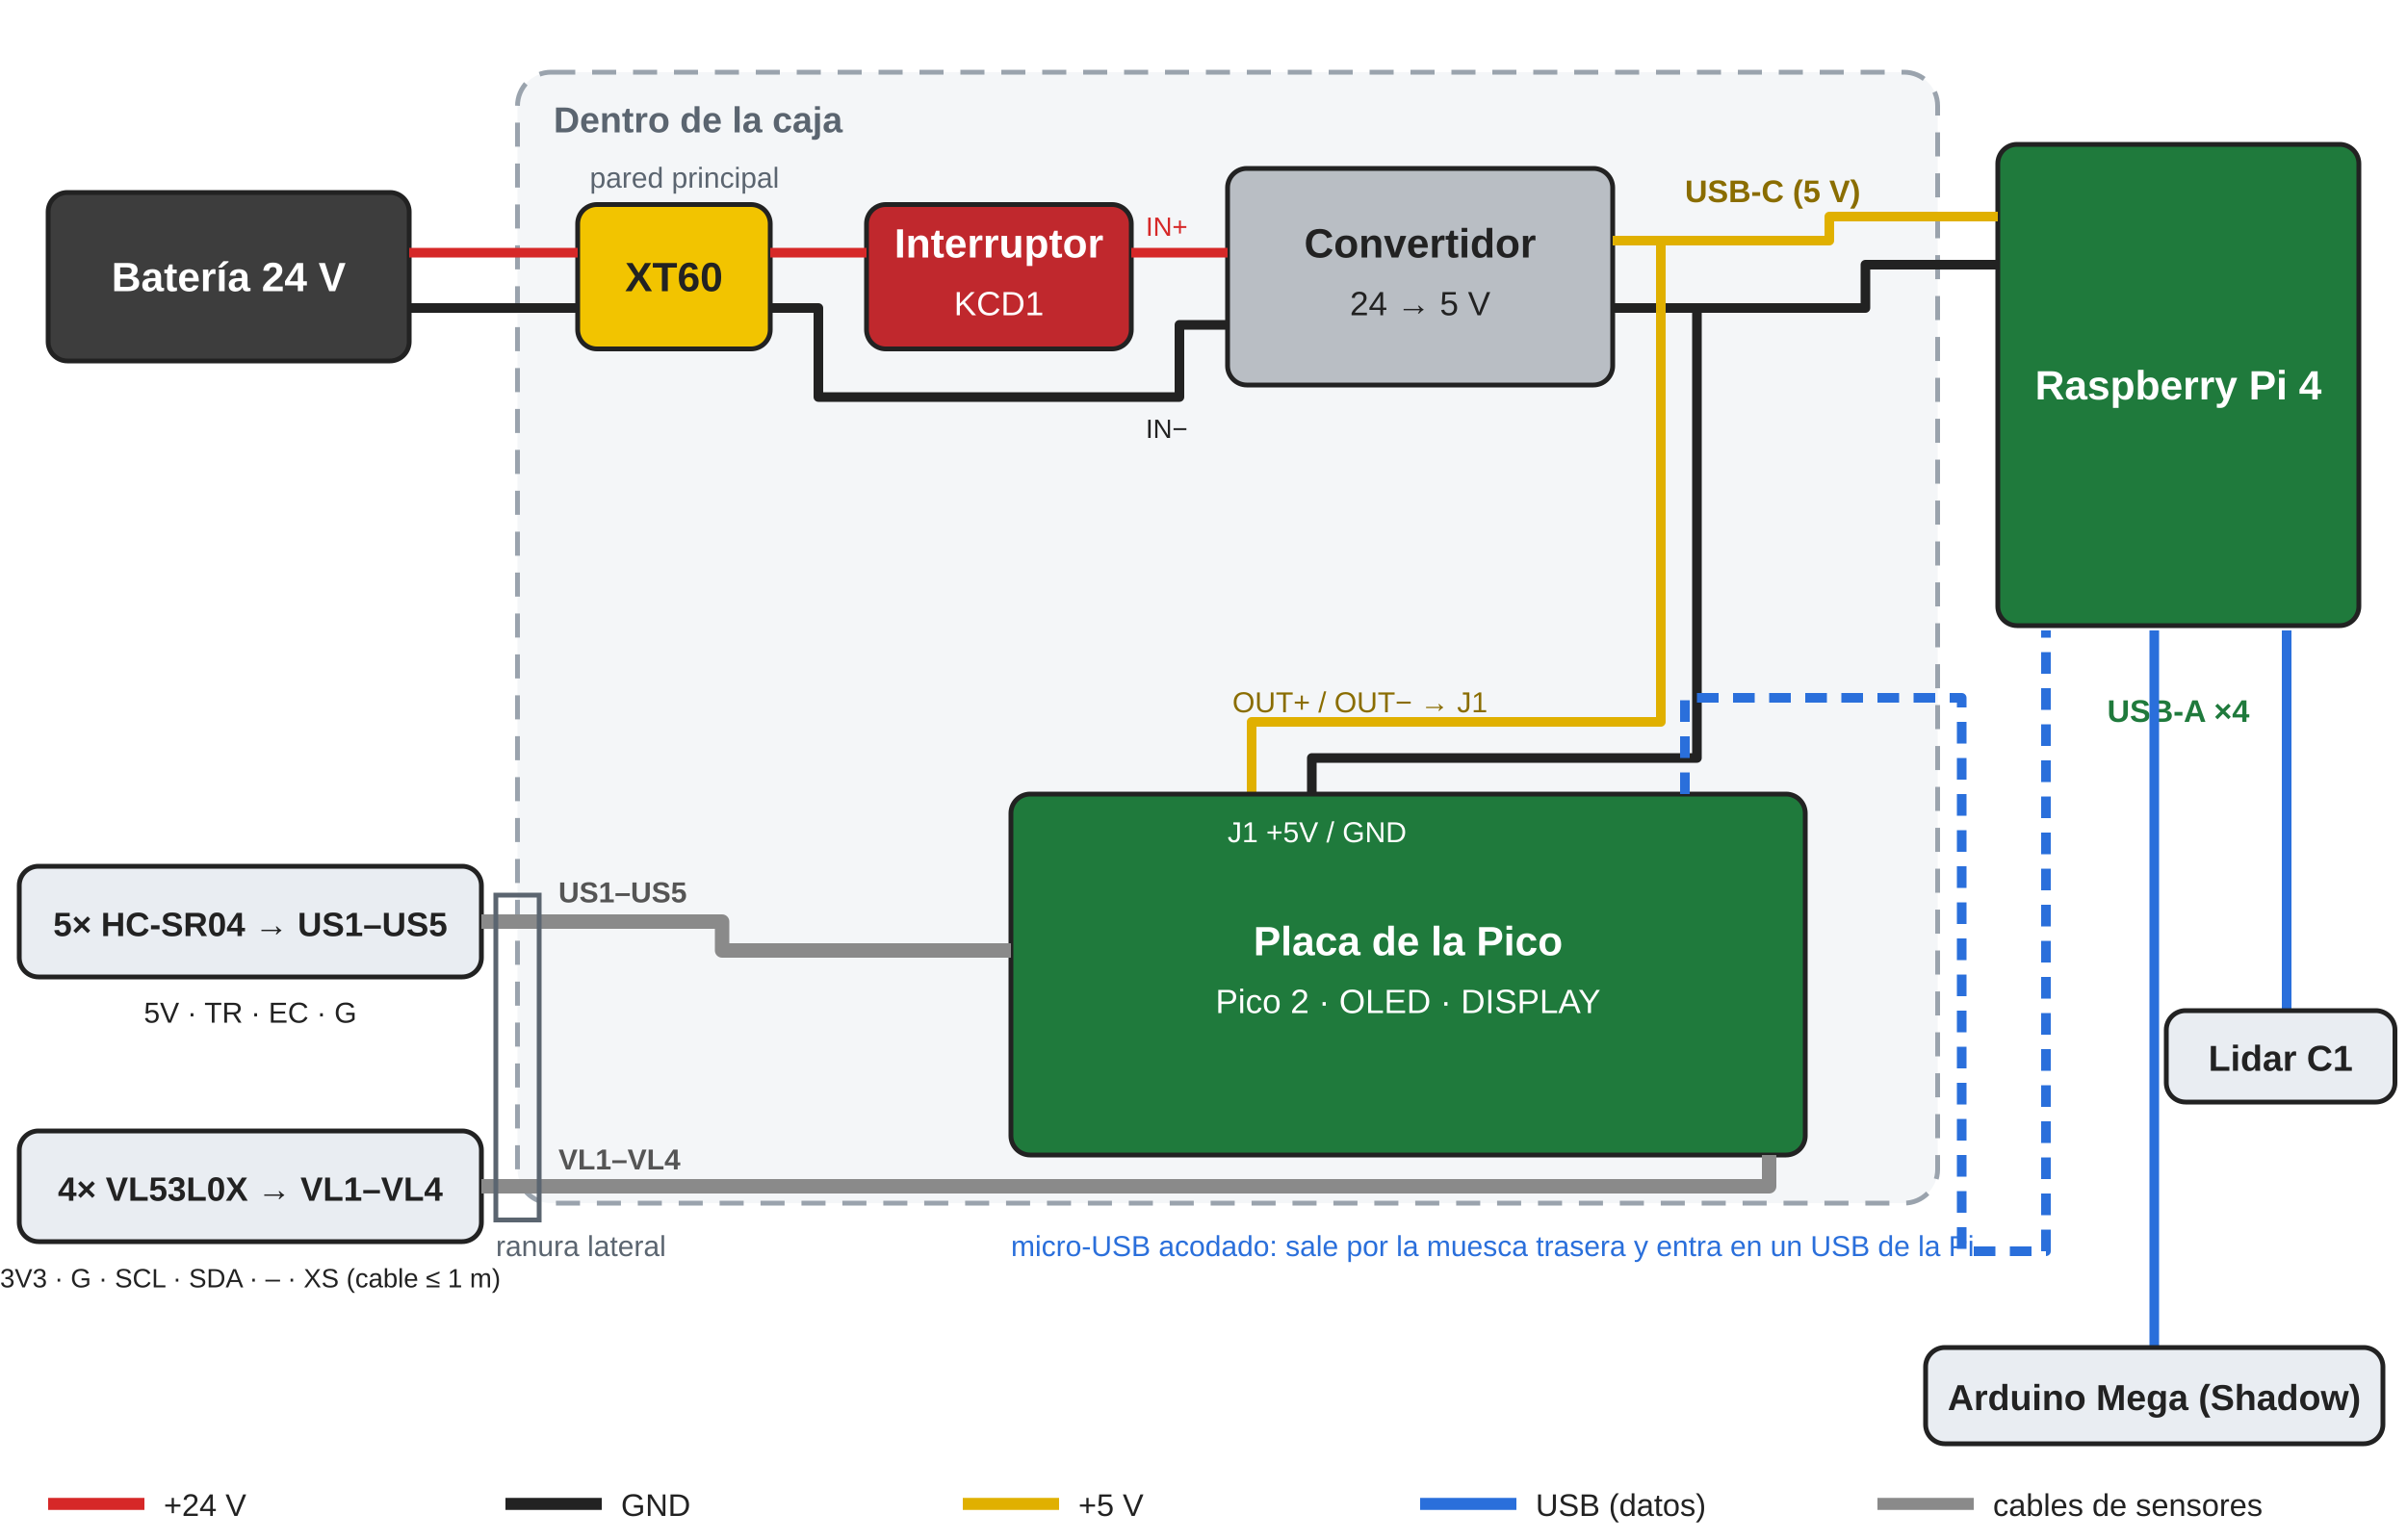
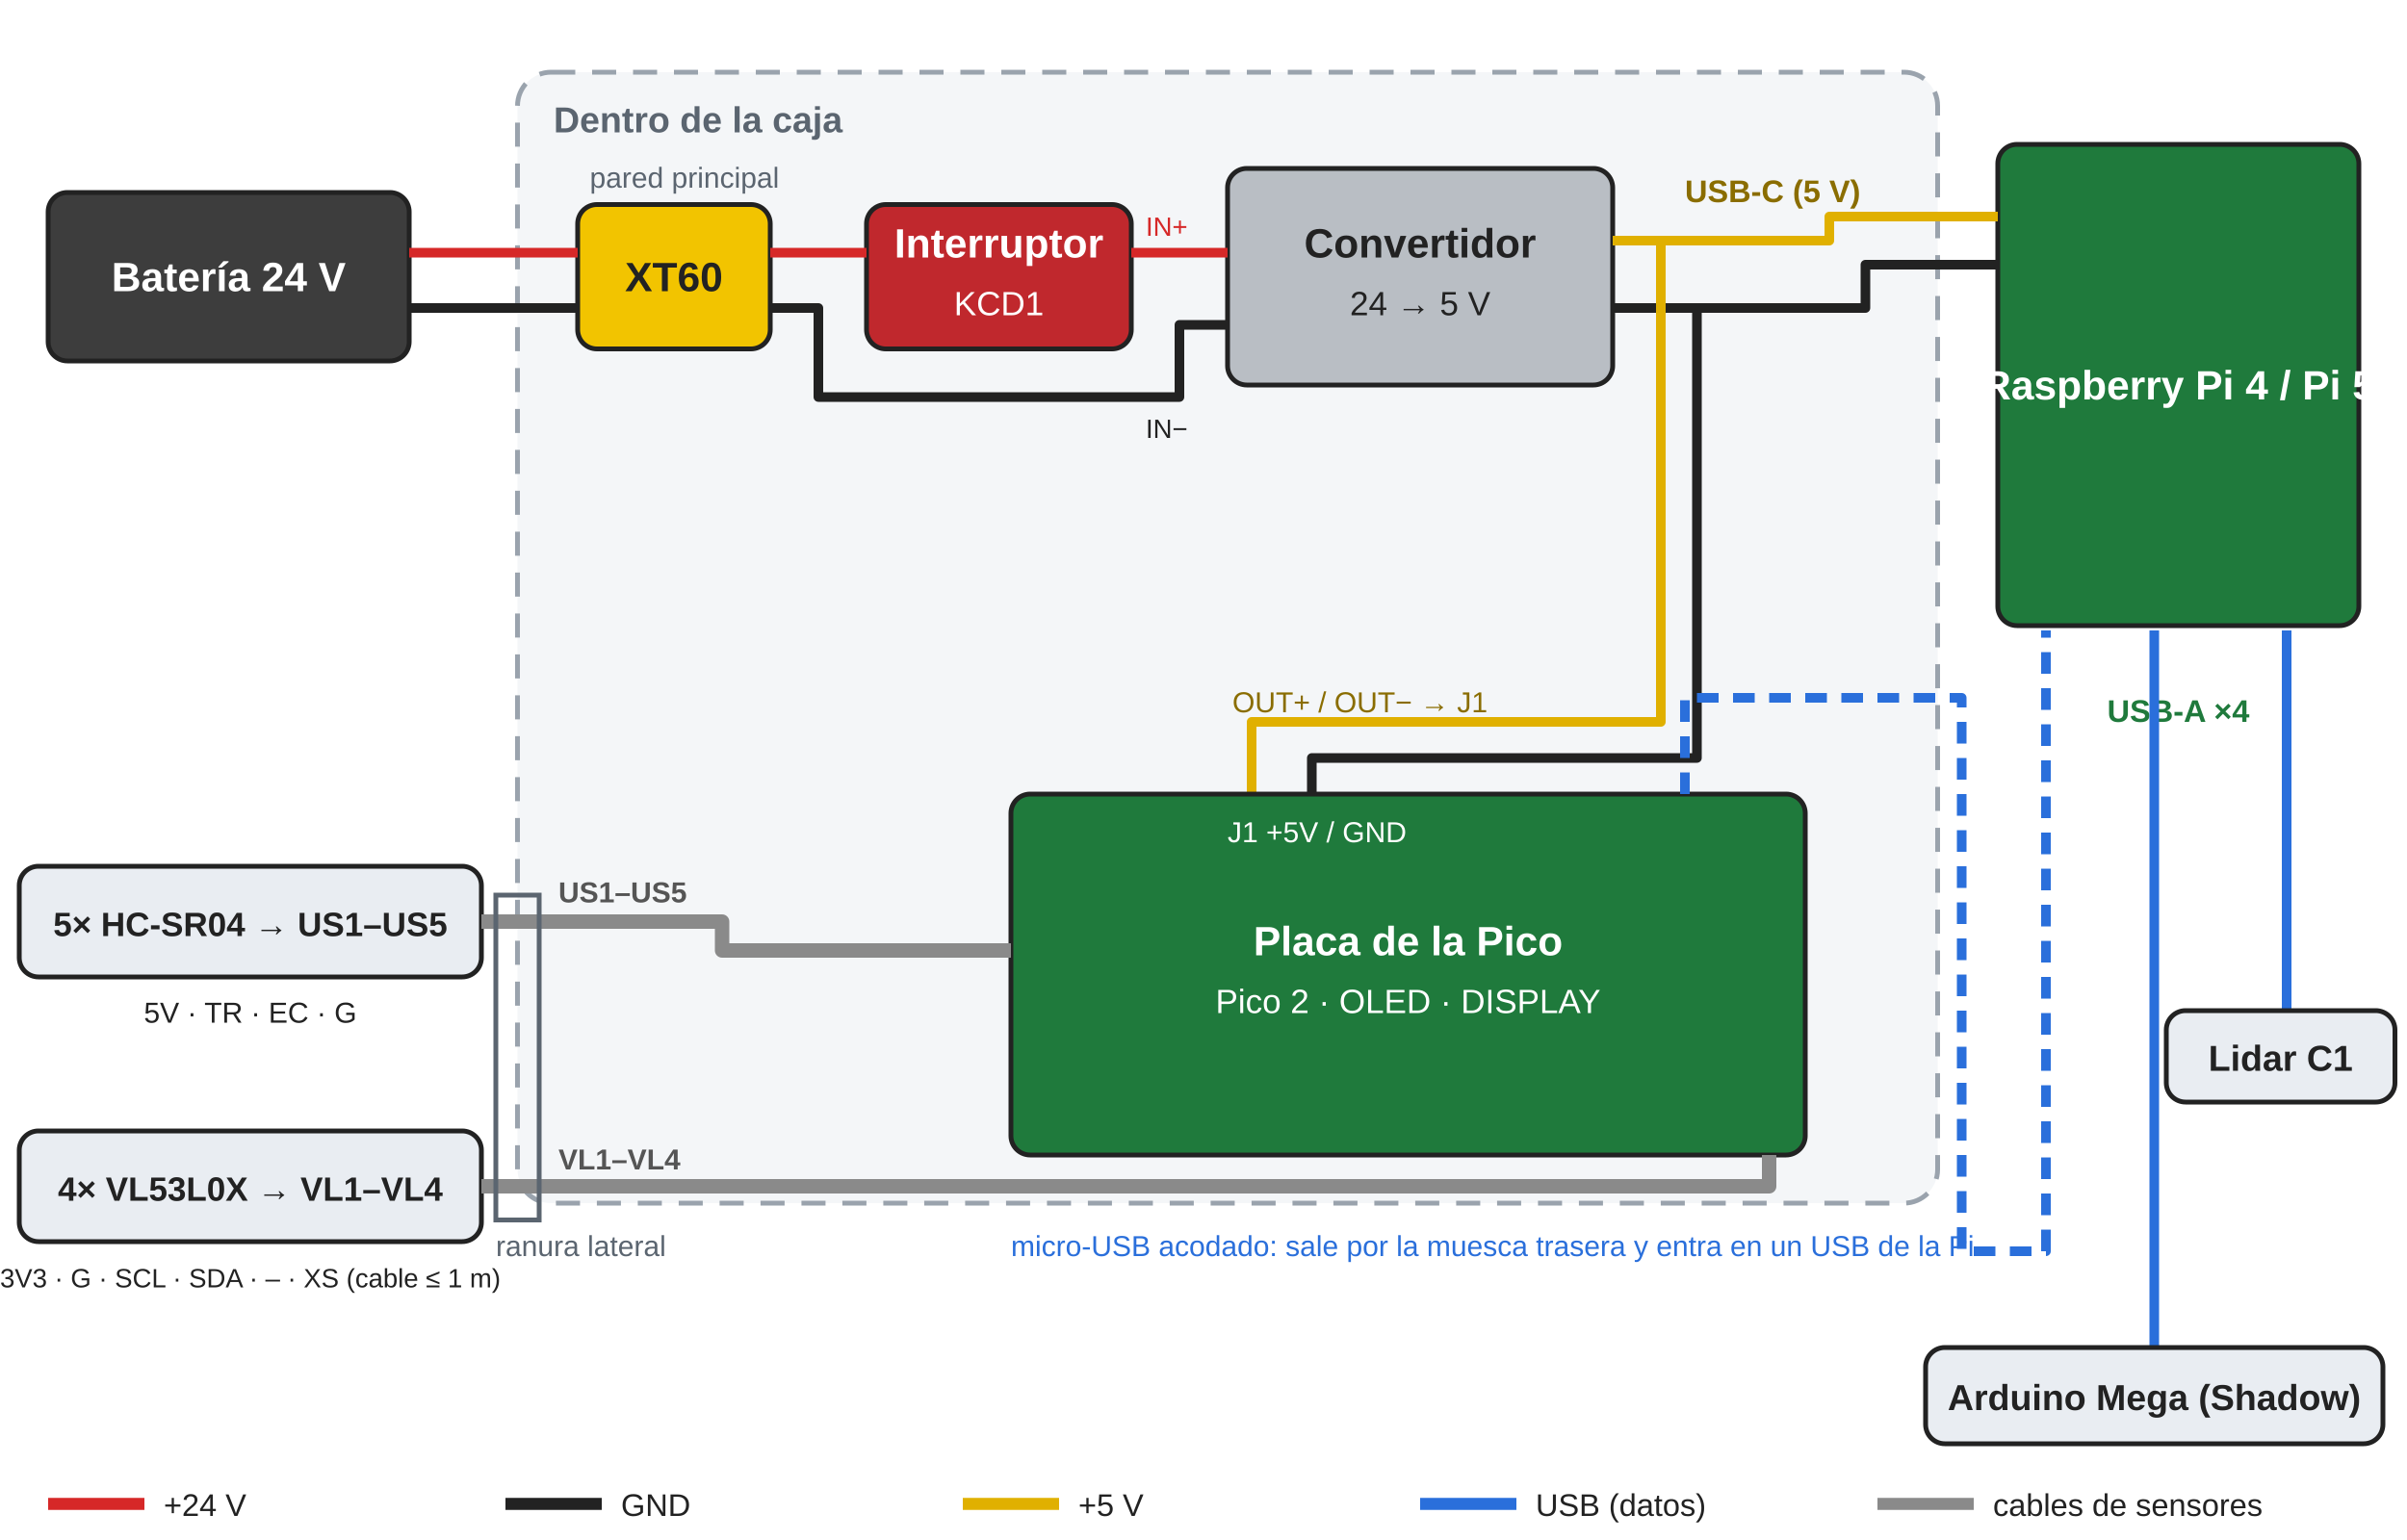
<svg xmlns="http://www.w3.org/2000/svg" viewBox="0 0 1000 640" width="1000" height="640" font-family="Segoe UI, Arial, sans-serif">
  <rect width="1000" height="640" fill="#ffffff" />
  <rect x="215" y="30" width="590" height="470" rx="14" fill="#f4f6f8" stroke="#9aa3ad" stroke-width="2" stroke-dasharray="10 7" />
  <text x="230" y="55" font-size="15" text-anchor="start" fill="#5b6570" font-weight="700">Dentro de la caja</text>
  <rect x="20" y="80" width="150" height="70" rx="8" fill="#3d3d3d" stroke="#222" stroke-width="2" />
  <text x="95.0" y="121.0" fill="#fff" font-size="17" font-weight="700" text-anchor="middle">Batería 24 V</text>
  <rect x="240" y="85" width="80" height="60" rx="8" fill="#f2c400" stroke="#222" stroke-width="2" />
  <text x="280.0" y="121.0" fill="#222" font-size="17" font-weight="700" text-anchor="middle">XT60</text>
  <rect x="360" y="85" width="110" height="60" rx="8" fill="#c0282d" stroke="#222" stroke-width="2" />
  <text x="415.0" y="107.0" fill="#fff" font-size="17" font-weight="700" text-anchor="middle">Interruptor</text>
  <text x="415.0" y="131.0" fill="#fff" font-size="14" text-anchor="middle">KCD1</text>
  <rect x="510" y="70" width="160" height="90" rx="8" fill="#b9bec4" stroke="#222" stroke-width="2" />
  <text x="590.0" y="107.0" fill="#222" font-size="17" font-weight="700" text-anchor="middle">Convertidor</text>
  <text x="590.0" y="131.0" fill="#222" font-size="14" text-anchor="middle">24 → 5 V</text>
  <polyline points="170,105 240,105" fill="none" stroke="#d62828" stroke-width="4" stroke-linejoin="round" />
  <polyline points="170,128 240,128" fill="none" stroke="#222222" stroke-width="4" stroke-linejoin="round" />
  <polyline points="320,105 360,105" fill="none" stroke="#d62828" stroke-width="4" stroke-linejoin="round" />
  <polyline points="470,105 510,105" fill="none" stroke="#d62828" stroke-width="4" stroke-linejoin="round" />
  <text x="476" y="98" font-size="11" text-anchor="start" fill="#d62828">IN+</text>
  <polyline points="320,128 340,128 340,165 490,165 490,135 510,135" fill="none" stroke="#222222" stroke-width="4" stroke-linejoin="round" />
  <text x="476" y="182" font-size="11" text-anchor="start" fill="#222">IN−</text>
  <text x="245" y="78" font-size="12" text-anchor="start" fill="#5b6570">pared principal</text>
  <rect x="830" y="60" width="150" height="200" rx="8" fill="#1f7a3c" stroke="#222" stroke-width="2" />
-   <text x="905.0" y="166.0" fill="#fff" font-size="17" font-weight="700" text-anchor="middle">Raspberry Pi 4</text>
+   <text x="905.0" y="166.0" fill="#fff" font-size="17" font-weight="700" text-anchor="middle">Raspberry Pi 4 / Pi 5</text>
  <text x="905" y="300" font-size="13" text-anchor="middle" fill="#1f7a3c" font-weight="700">USB-A ×4</text>
  <polyline points="670,100 760,100 760,90 830,90" fill="none" stroke="#e0b000" stroke-width="4" stroke-linejoin="round" />
  <polyline points="670,128 775,128 775,110 830,110" fill="none" stroke="#222222" stroke-width="4" stroke-linejoin="round" />
  <text x="700" y="84" font-size="13" text-anchor="start" fill="#8a6d00" font-weight="700">USB-C (5 V)</text>
  <polyline points="690,100 690,300 520,300 520,330" fill="none" stroke="#e0b000" stroke-width="4" stroke-linejoin="round" />
  <polyline points="705,128 705,315 545,315 545,330" fill="none" stroke="#222222" stroke-width="4" stroke-linejoin="round" />
  <text x="512" y="296" font-size="12" text-anchor="start" fill="#8a6d00">OUT+ / OUT− → J1</text>
  <rect x="420" y="330" width="330" height="150" rx="8" fill="#1f7a3c" stroke="#222" stroke-width="2" />
  <text x="585.0" y="397.0" fill="#fff" font-size="17" font-weight="700" text-anchor="middle">Placa de la Pico</text>
  <text x="585.0" y="421.0" fill="#fff" font-size="14" text-anchor="middle">Pico 2 · OLED · DISPLAY</text>
  <text x="510" y="350" font-size="12" text-anchor="start" fill="#fff">J1 +5V / GND</text>
  <polyline points="700,330 700,290 815,290 815,520 850,520 850,262" fill="none" stroke="#2a6fdb" stroke-width="4" stroke-linejoin="round" stroke-dasharray="9 6" />
  <text x="420" y="522" font-size="12" text-anchor="start" fill="#2a6fdb">micro-USB acodado: sale por la muesca trasera y entra en un USB de la Pi</text>
  <polyline points="895,262 895,560" fill="none" stroke="#2a6fdb" stroke-width="4" stroke-linejoin="round" />
  <rect x="800" y="560" width="190" height="40" rx="8" fill="#e9edf2" stroke="#222" stroke-width="2" />
  <text x="895.0" y="586.0" fill="#222" font-size="15" font-weight="700" text-anchor="middle">Arduino Mega (Shadow)</text>
  <polyline points="950,262 950,420" fill="none" stroke="#2a6fdb" stroke-width="4" stroke-linejoin="round" />
  <rect x="900" y="420" width="95" height="38" rx="8" fill="#e9edf2" stroke="#222" stroke-width="2" />
  <text x="947.5" y="445.0" fill="#222" font-size="15" font-weight="700" text-anchor="middle">Lidar C1</text>
  <rect x="8" y="360" width="192" height="46" rx="8" fill="#e9edf2" stroke="#222" stroke-width="2" />
  <text x="104.0" y="389.0" fill="#222" font-size="14" font-weight="700" text-anchor="middle">5× HC-SR04 → US1–US5</text>
  <text x="104" y="425" font-size="12" text-anchor="middle" fill="#222">5V · TR · EC · G</text>
  <rect x="8" y="470" width="192" height="46" rx="8" fill="#e9edf2" stroke="#222" stroke-width="2" />
  <text x="104.0" y="499.0" fill="#222" font-size="14" font-weight="700" text-anchor="middle">4× VL53L0X → VL1–VL4</text>
  <text x="104" y="535" font-size="11" text-anchor="middle" fill="#222">3V3 · G · SCL · SDA · – · XS  (cable ≤ 1 m)</text>
  <polyline points="200,383 300,383 300,395 420,395" fill="none" stroke="#8a8a8a" stroke-width="6" stroke-linejoin="round" />
  <polyline points="200,493 735,493 735,480" fill="none" stroke="#8a8a8a" stroke-width="6" stroke-linejoin="round" />
  <text x="232" y="375" font-size="12" text-anchor="start" fill="#555" font-weight="700">US1–US5</text>
  <text x="232" y="486" font-size="12" text-anchor="start" fill="#555" font-weight="700">VL1–VL4</text>
  <rect x="206" y="372" width="18" height="135" fill="none" stroke="#5b6570" stroke-width="2" />
  <text x="206" y="522" font-size="12" text-anchor="start" fill="#5b6570">ranura lateral</text>
  <line x1="20" y1="625" x2="60" y2="625" stroke="#d62828" stroke-width="5" />
  <text x="68" y="630" font-size="13" text-anchor="start" fill="#222">+24 V</text>
  <line x1="210" y1="625" x2="250" y2="625" stroke="#222222" stroke-width="5" />
  <text x="258" y="630" font-size="13" text-anchor="start" fill="#222">GND</text>
  <line x1="400" y1="625" x2="440" y2="625" stroke="#e0b000" stroke-width="5" />
  <text x="448" y="630" font-size="13" text-anchor="start" fill="#222">+5 V</text>
  <line x1="590" y1="625" x2="630" y2="625" stroke="#2a6fdb" stroke-width="5" />
  <text x="638" y="630" font-size="13" text-anchor="start" fill="#222">USB (datos)</text>
  <line x1="780" y1="625" x2="820" y2="625" stroke="#8a8a8a" stroke-width="5" />
  <text x="828" y="630" font-size="13" text-anchor="start" fill="#222">cables de sensores</text>
</svg>
